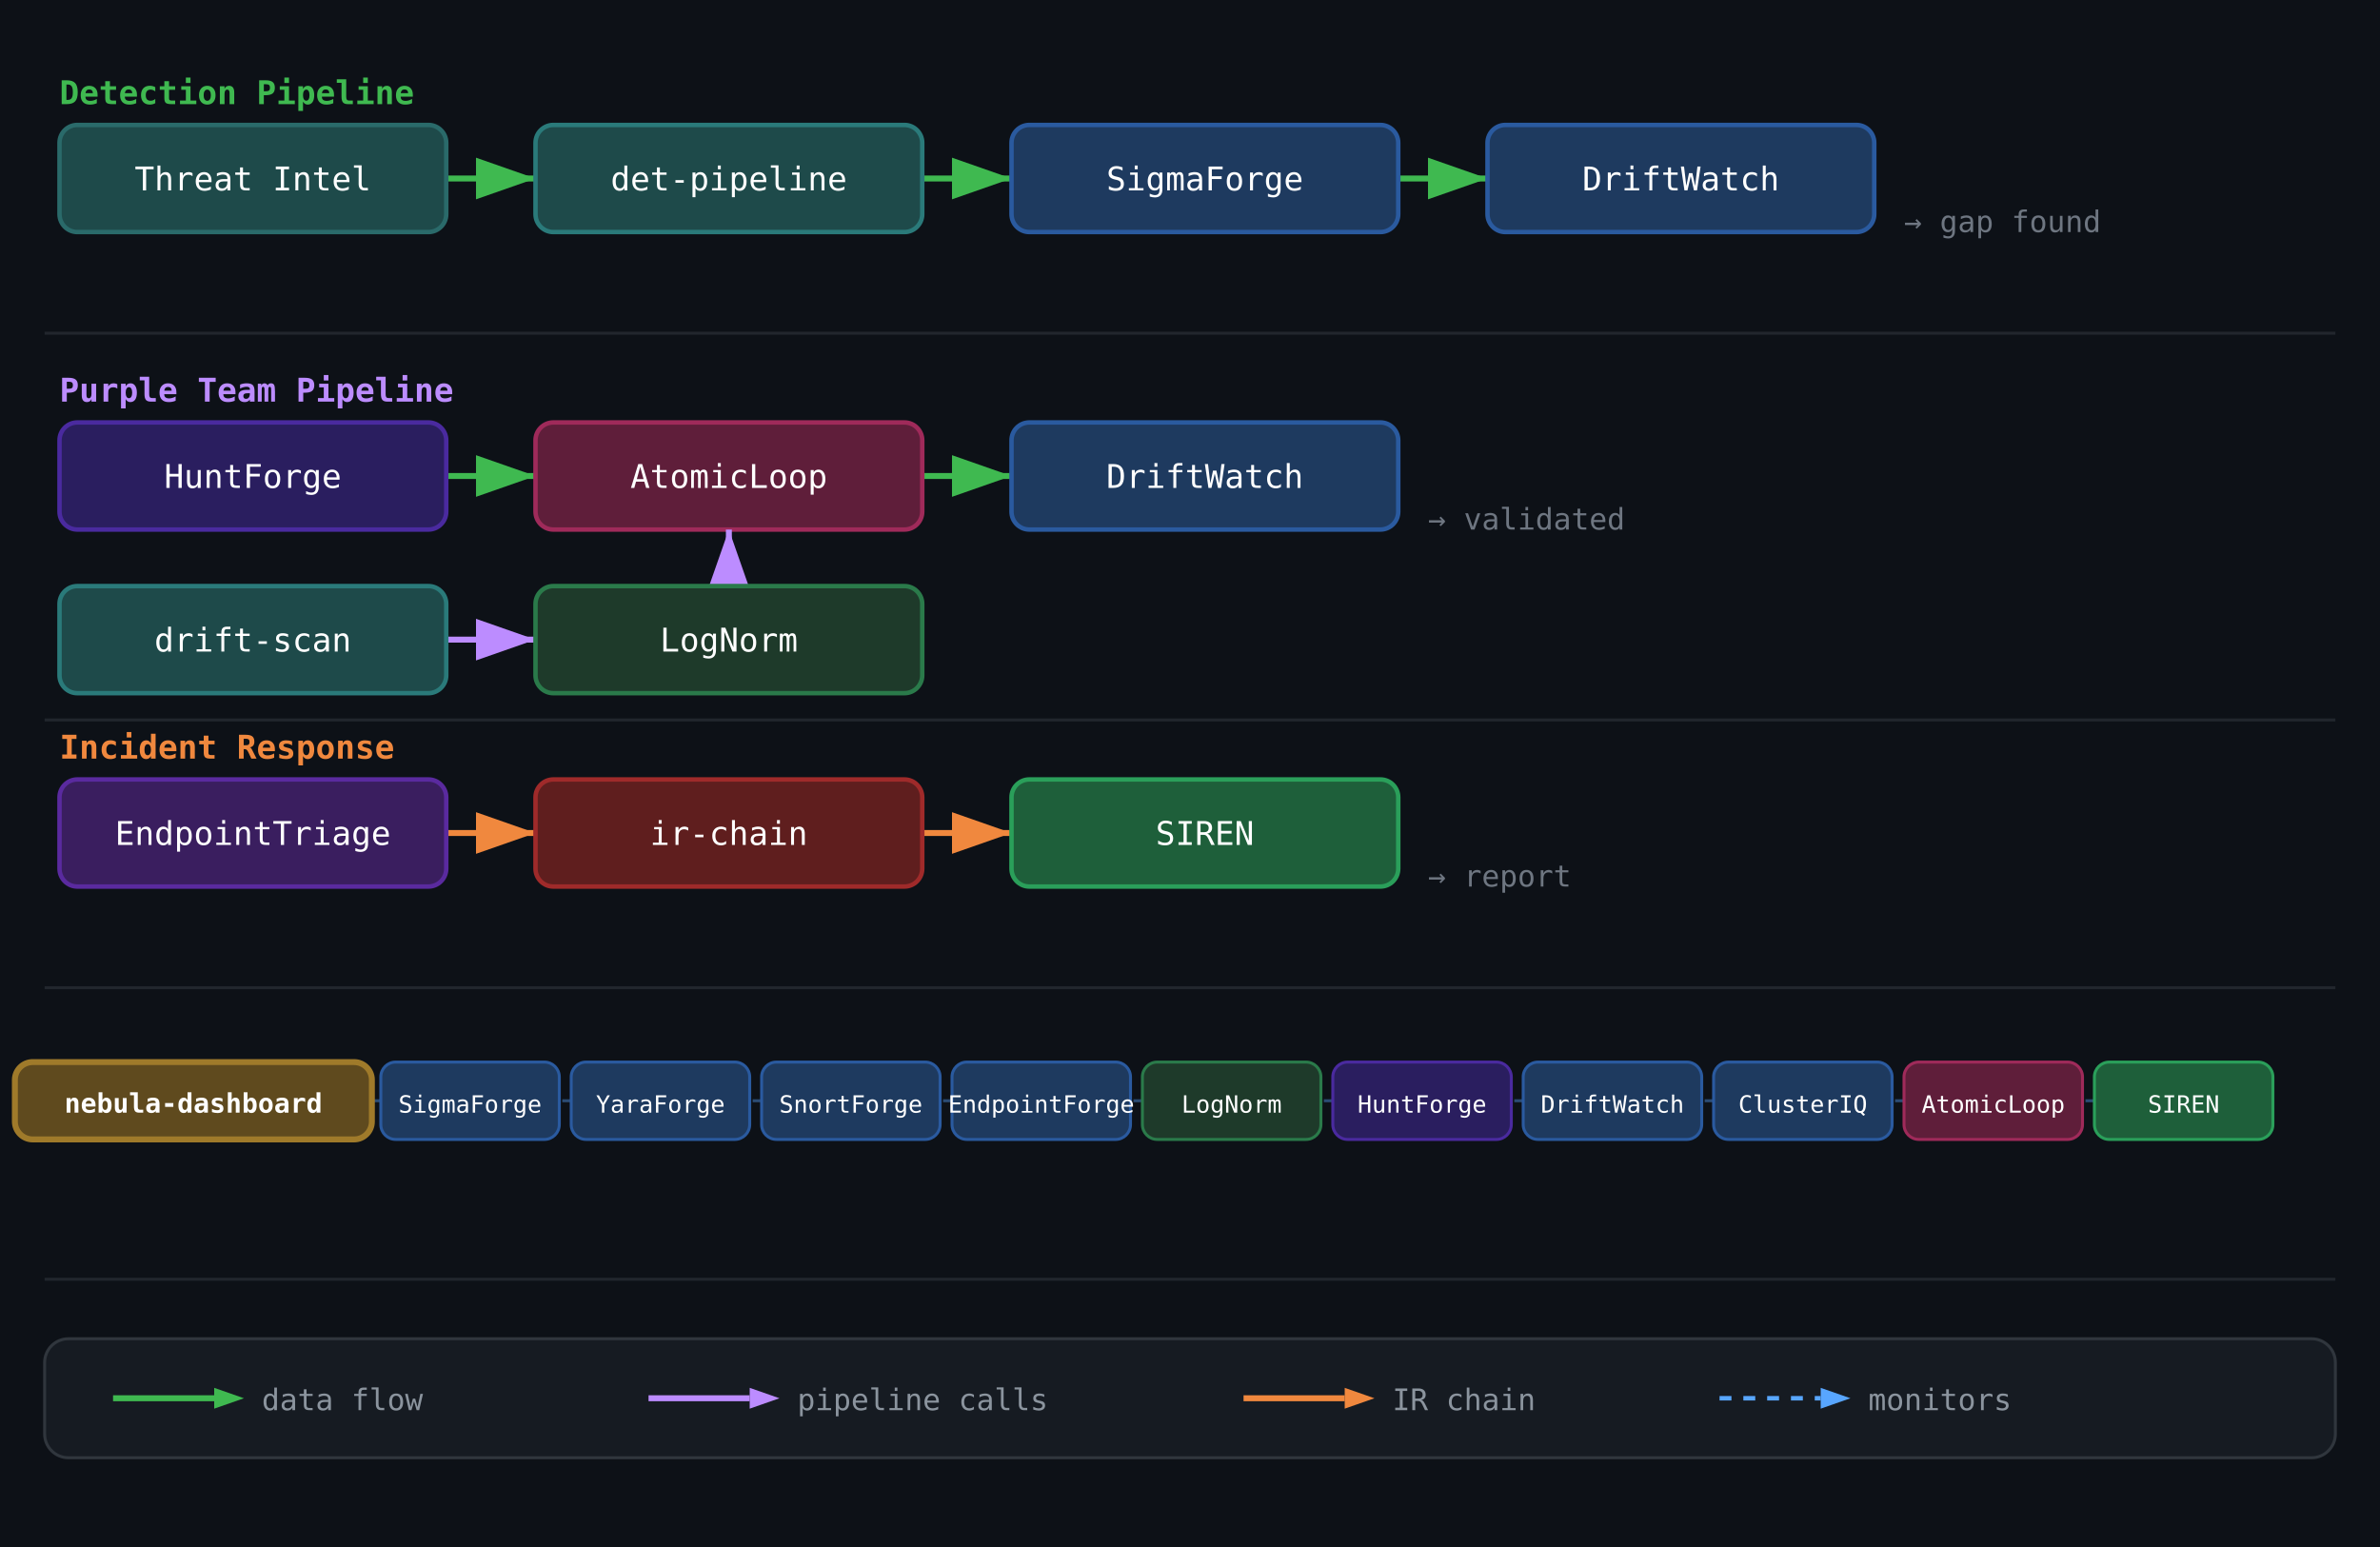
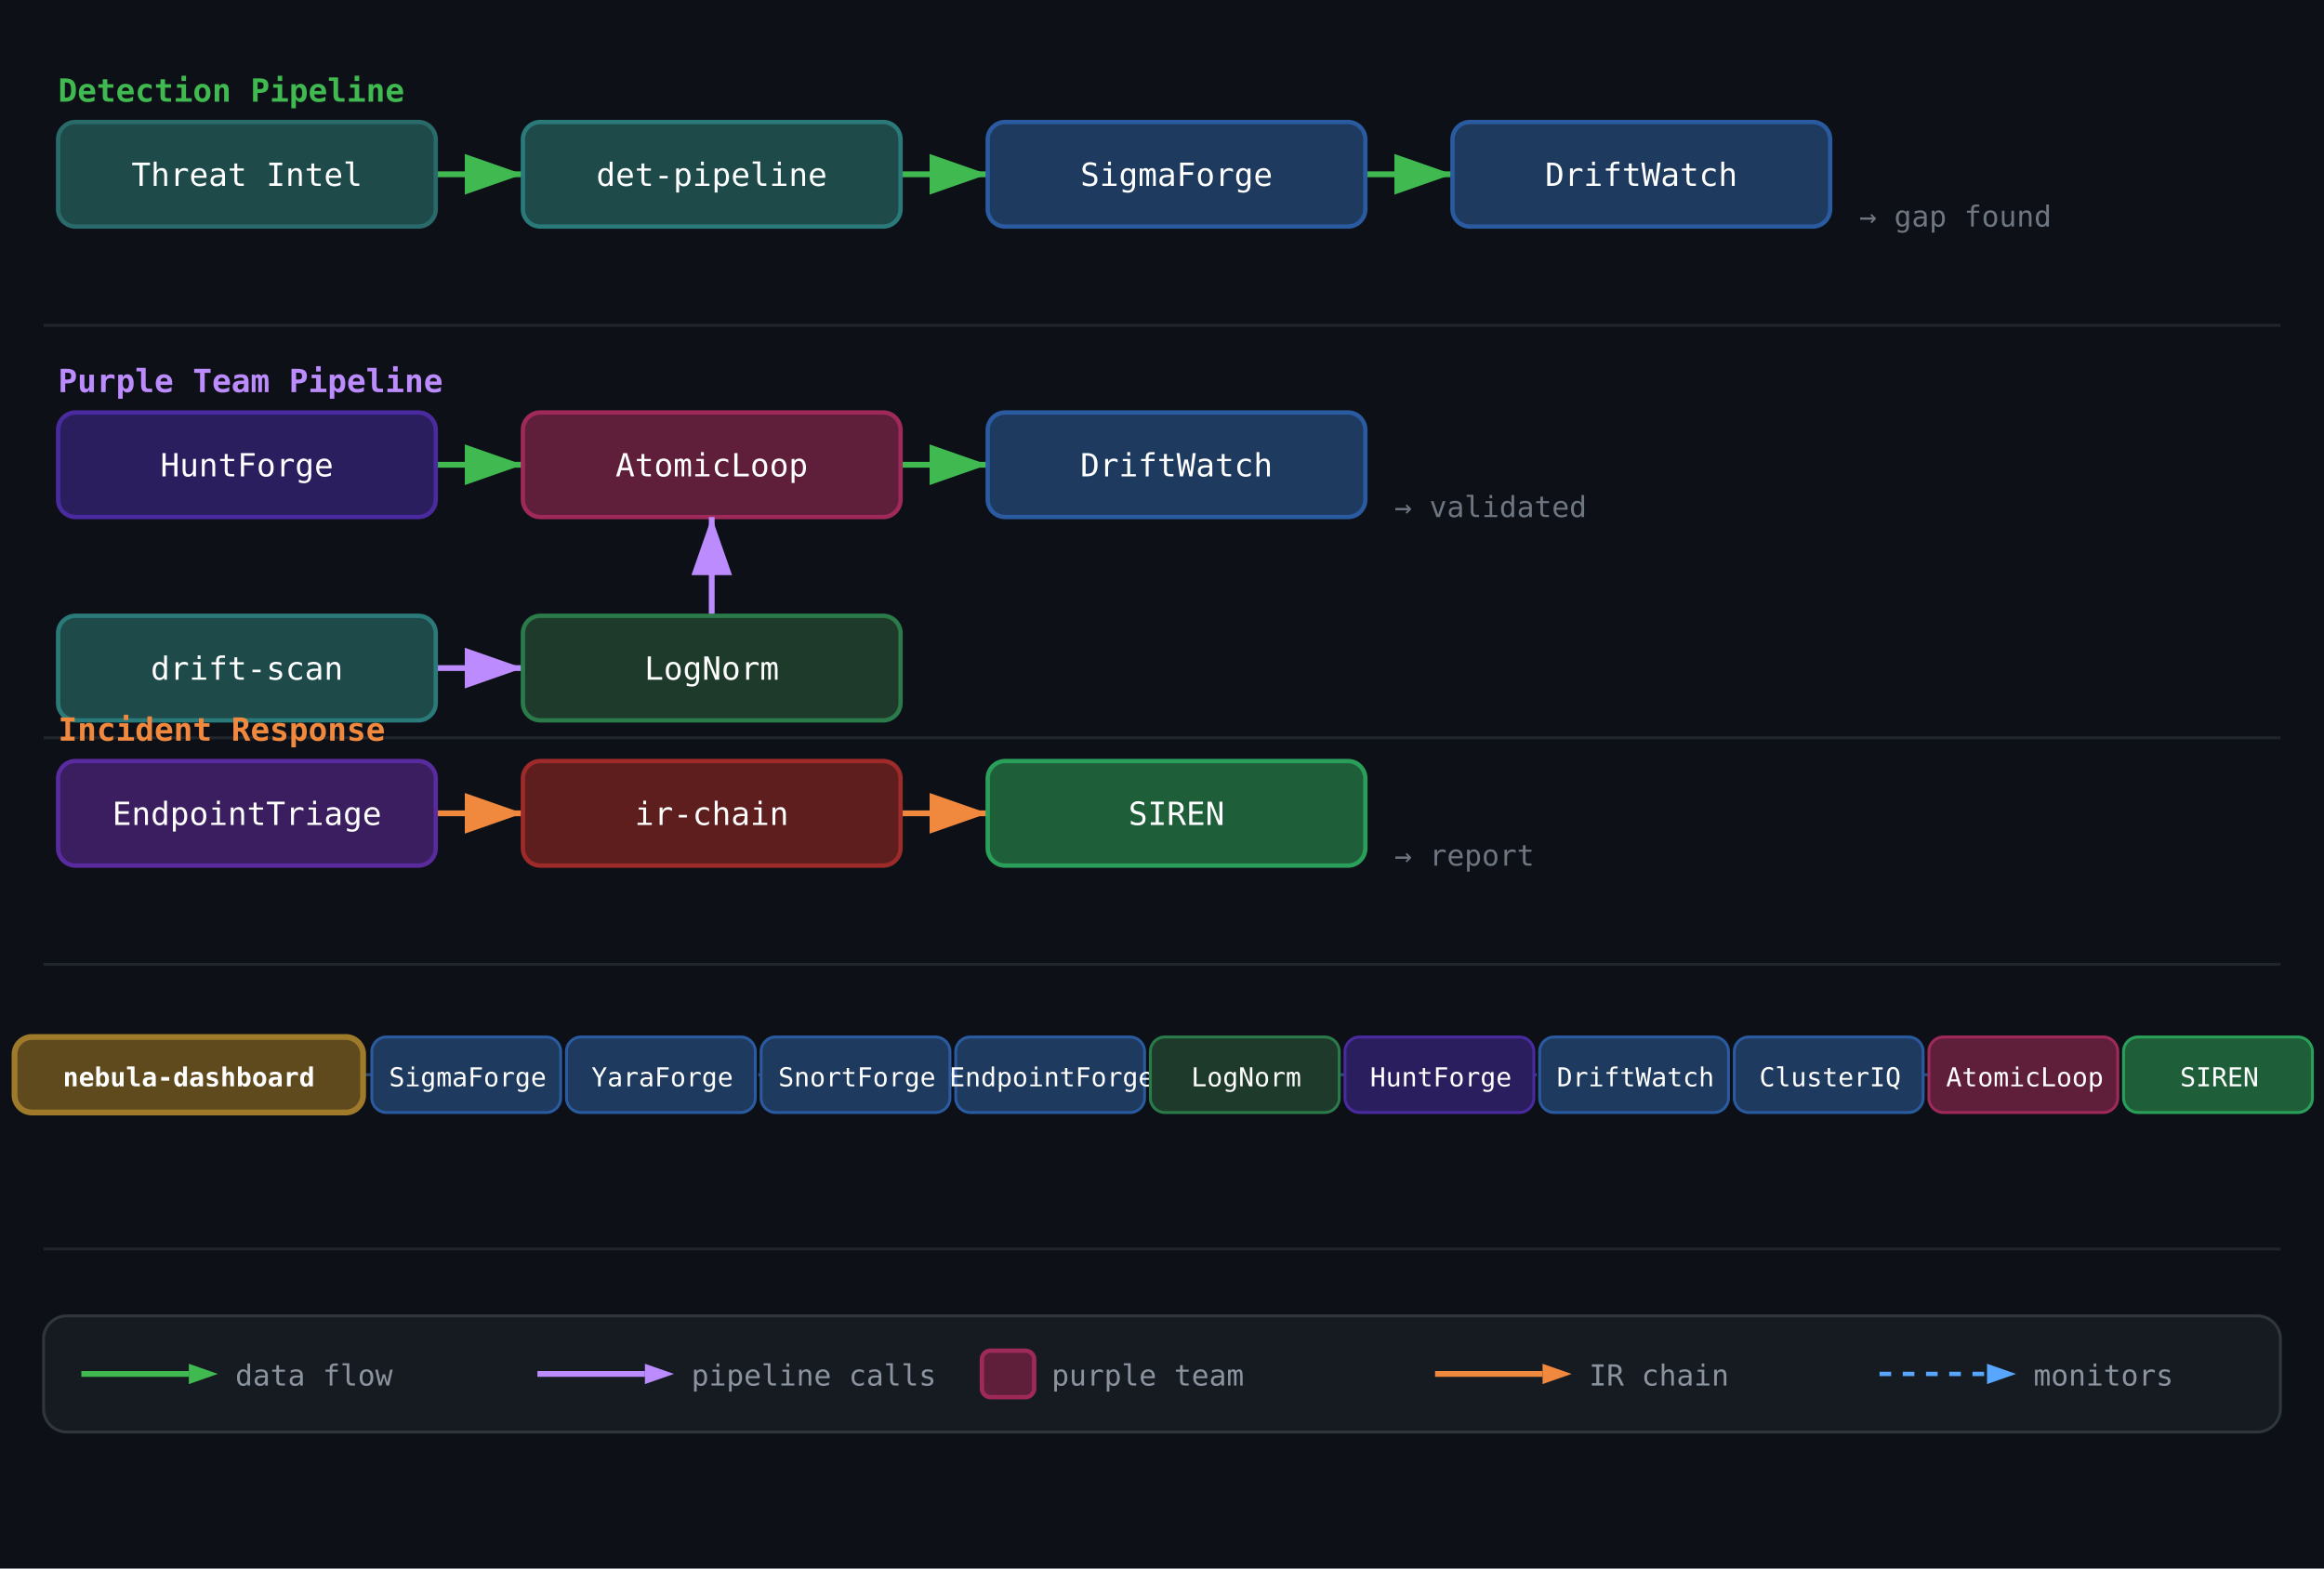
- <svg xmlns="http://www.w3.org/2000/svg" viewBox="0 0 800 520" width="800" height="520">
+ <svg xmlns="http://www.w3.org/2000/svg" viewBox="0 0 800 540" width="800" height="540">
  <defs>
    <marker id="arr-green" markerWidth="10" markerHeight="7" refX="10" refY="3.5" orient="auto">
      <polygon points="0 0,10 3.5,0 7" fill="#3fb950" />
    </marker>
    <marker id="arr-purple" markerWidth="10" markerHeight="7" refX="10" refY="3.5" orient="auto">
      <polygon points="0 0,10 3.5,0 7" fill="#bc8cff" />
    </marker>
    <marker id="arr-orange" markerWidth="10" markerHeight="7" refX="10" refY="3.5" orient="auto">
      <polygon points="0 0,10 3.5,0 7" fill="#f0883e" />
    </marker>
    <marker id="arr-blue" markerWidth="10" markerHeight="7" refX="10" refY="3.5" orient="auto">
      <polygon points="0 0,10 3.5,0 7" fill="#58a6ff" />
    </marker>
  </defs>
-   <rect width="800" height="520" fill="#0d1117" />
+   <rect width="800" height="540" fill="#0d1117" />
  <line x1="15" y1="112" x2="785" y2="112" stroke="#21262d" stroke-width="1" />
-   <line x1="15" y1="242" x2="785" y2="242" stroke="#21262d" stroke-width="1" />
+   <line x1="15" y1="254" x2="785" y2="254" stroke="#21262d" stroke-width="1" />
  <line x1="15" y1="332" x2="785" y2="332" stroke="#21262d" stroke-width="1" />
  <line x1="15" y1="430" x2="785" y2="430" stroke="#21262d" stroke-width="1" />
  <text x="20" y="35" font-family="monospace" font-size="11" font-weight="bold" fill="#3fb950">Detection Pipeline</text>
  <line x1="150" y1="60" x2="180" y2="60" stroke="#3fb950" stroke-width="2" marker-end="url(#arr-green)" />
  <line x1="310" y1="60" x2="340" y2="60" stroke="#3fb950" stroke-width="2" marker-end="url(#arr-green)" />
  <line x1="470" y1="60" x2="500" y2="60" stroke="#3fb950" stroke-width="2" marker-end="url(#arr-green)" />
  <rect x="20" y="42" width="130" height="36" rx="6" fill="#1e4a4a" stroke="#2a6a6a" stroke-width="1.5" />
  <text x="85" y="64" text-anchor="middle" font-family="monospace" font-size="11" fill="#ffffff">Threat Intel</text>
  <rect x="180" y="42" width="130" height="36" rx="6" fill="#1e4a4a" stroke="#2a7a7a" stroke-width="1.5" />
  <text x="245" y="64" text-anchor="middle" font-family="monospace" font-size="11" fill="#ffffff">det-pipeline</text>
  <rect x="340" y="42" width="130" height="36" rx="6" fill="#1e3a5f" stroke="#2a5a9f" stroke-width="1.5" />
  <text x="405" y="64" text-anchor="middle" font-family="monospace" font-size="11" fill="#ffffff">SigmaForge</text>
  <rect x="500" y="42" width="130" height="36" rx="6" fill="#1e3a5f" stroke="#2a5a9f" stroke-width="1.5" />
  <text x="565" y="64" text-anchor="middle" font-family="monospace" font-size="11" fill="#ffffff">DriftWatch</text>
  <text x="640" y="78" font-family="monospace" font-size="10" fill="#6e7681">→ gap found</text>
  <text x="20" y="135" font-family="monospace" font-size="11" font-weight="bold" fill="#bc8cff">Purple Team Pipeline</text>
  <line x1="150" y1="160" x2="180" y2="160" stroke="#3fb950" stroke-width="2" marker-end="url(#arr-green)" />
  <line x1="310" y1="160" x2="340" y2="160" stroke="#3fb950" stroke-width="2" marker-end="url(#arr-green)" />
  <rect x="20" y="142" width="130" height="36" rx="6" fill="#2a1e5f" stroke="#4a2a9f" stroke-width="1.5" />
  <text x="85" y="164" text-anchor="middle" font-family="monospace" font-size="11" fill="#ffffff">HuntForge</text>
  <rect x="180" y="142" width="130" height="36" rx="6" fill="#5f1e3a" stroke="#9f2a5a" stroke-width="1.5" />
  <text x="245" y="164" text-anchor="middle" font-family="monospace" font-size="11" fill="#ffffff">AtomicLoop</text>
  <rect x="340" y="142" width="130" height="36" rx="6" fill="#1e3a5f" stroke="#2a5a9f" stroke-width="1.5" />
  <text x="405" y="164" text-anchor="middle" font-family="monospace" font-size="11" fill="#ffffff">DriftWatch</text>
  <text x="480" y="178" font-family="monospace" font-size="10" fill="#6e7681">→ validated</text>
-   <line x1="150" y1="215" x2="180" y2="215" stroke="#bc8cff" stroke-width="2" marker-end="url(#arr-purple)" />
-   <line x1="245" y1="197" x2="245" y2="178" stroke="#bc8cff" stroke-width="2" marker-end="url(#arr-purple)" />
-   <rect x="20" y="197" width="130" height="36" rx="6" fill="#1e4a4a" stroke="#2a7a7a" stroke-width="1.5" />
-   <text x="85" y="219" text-anchor="middle" font-family="monospace" font-size="11" fill="#ffffff">drift-scan</text>
-   <rect x="180" y="197" width="130" height="36" rx="6" fill="#1e3a2a" stroke="#2a7a4a" stroke-width="1.5" />
-   <text x="245" y="219" text-anchor="middle" font-family="monospace" font-size="11" fill="#ffffff">LogNorm</text>
+   <line x1="150" y1="230" x2="180" y2="230" stroke="#bc8cff" stroke-width="2" marker-end="url(#arr-purple)" />
+   <line x1="245" y1="212" x2="245" y2="178" stroke="#bc8cff" stroke-width="2" marker-end="url(#arr-purple)" />
+   <rect x="20" y="212" width="130" height="36" rx="6" fill="#1e4a4a" stroke="#2a7a7a" stroke-width="1.5" />
+   <text x="85" y="234" text-anchor="middle" font-family="monospace" font-size="11" fill="#ffffff">drift-scan</text>
+   <rect x="180" y="212" width="130" height="36" rx="6" fill="#1e3a2a" stroke="#2a7a4a" stroke-width="1.5" />
+   <text x="245" y="234" text-anchor="middle" font-family="monospace" font-size="11" fill="#ffffff">LogNorm</text>
  <text x="20" y="255" font-family="monospace" font-size="11" font-weight="bold" fill="#f0883e">Incident Response</text>
  <line x1="150" y1="280" x2="180" y2="280" stroke="#f0883e" stroke-width="2" marker-end="url(#arr-orange)" />
  <line x1="310" y1="280" x2="340" y2="280" stroke="#f0883e" stroke-width="2" marker-end="url(#arr-orange)" />
  <rect x="20" y="262" width="130" height="36" rx="6" fill="#3a1e5f" stroke="#5a2a9f" stroke-width="1.5" />
  <text x="85" y="284" text-anchor="middle" font-family="monospace" font-size="11" fill="#ffffff">EndpointTriage</text>
  <rect x="180" y="262" width="130" height="36" rx="6" fill="#5f1e1e" stroke="#9f2a2a" stroke-width="1.5" />
  <text x="245" y="284" text-anchor="middle" font-family="monospace" font-size="11" fill="#ffffff">ir-chain</text>
  <rect x="340" y="262" width="130" height="36" rx="6" fill="#1e5f3a" stroke="#2a9f5a" stroke-width="1.5" />
  <text x="405" y="284" text-anchor="middle" font-family="monospace" font-size="11" fill="#ffffff">SIREN</text>
  <text x="480" y="298" font-family="monospace" font-size="10" fill="#6e7681">→ report</text>
-   <line x1="125" y1="370" x2="762" y2="370" stroke="#58a6ff" stroke-width="1" stroke-dasharray="4,4" opacity="0.4" />
+   <line x1="125" y1="370" x2="796" y2="370" stroke="#58a6ff" stroke-width="1" stroke-dasharray="4,4" opacity="0.4" />
  <rect x="5" y="357" width="120" height="26" rx="6" fill="#5f4a1e" stroke="#9f7a2a" stroke-width="2" />
  <text x="65" y="374" text-anchor="middle" font-family="monospace" font-size="9" font-weight="bold" fill="#ffffff">nebula-dashboard</text>
-   <rect x="128" y="357" width="60" height="26" rx="5" fill="#1e3a5f" stroke="#2a5a9f" stroke-width="1" />
-   <text x="158" y="374" text-anchor="middle" font-family="monospace" font-size="8" fill="#ffffff">SigmaForge</text>
-   <rect x="192" y="357" width="60" height="26" rx="5" fill="#1e3a5f" stroke="#2a5a9f" stroke-width="1" />
-   <text x="222" y="374" text-anchor="middle" font-family="monospace" font-size="8" fill="#ffffff">YaraForge</text>
-   <rect x="256" y="357" width="60" height="26" rx="5" fill="#1e3a5f" stroke="#2a5a9f" stroke-width="1" />
-   <text x="286" y="374" text-anchor="middle" font-family="monospace" font-size="8" fill="#ffffff">SnortForge</text>
-   <rect x="320" y="357" width="60" height="26" rx="5" fill="#1e3a5f" stroke="#2a5a9f" stroke-width="1" />
-   <text x="350" y="374" text-anchor="middle" font-family="monospace" font-size="8" fill="#ffffff">EndpointForge</text>
-   <rect x="384" y="357" width="60" height="26" rx="5" fill="#1e3a2a" stroke="#2a7a4a" stroke-width="1" />
-   <text x="414" y="374" text-anchor="middle" font-family="monospace" font-size="8" fill="#ffffff">LogNorm</text>
-   <rect x="448" y="357" width="60" height="26" rx="5" fill="#2a1e5f" stroke="#4a2a9f" stroke-width="1" />
-   <text x="478" y="374" text-anchor="middle" font-family="monospace" font-size="8" fill="#ffffff">HuntForge</text>
-   <rect x="512" y="357" width="60" height="26" rx="5" fill="#1e3a5f" stroke="#2a5a9f" stroke-width="1" />
-   <text x="542" y="374" text-anchor="middle" font-family="monospace" font-size="8" fill="#ffffff">DriftWatch</text>
-   <rect x="576" y="357" width="60" height="26" rx="5" fill="#1e3a5f" stroke="#2a5a9f" stroke-width="1" />
-   <text x="606" y="374" text-anchor="middle" font-family="monospace" font-size="8" fill="#ffffff">ClusterIQ</text>
-   <rect x="640" y="357" width="60" height="26" rx="5" fill="#5f1e3a" stroke="#9f2a5a" stroke-width="1" />
-   <text x="670" y="374" text-anchor="middle" font-family="monospace" font-size="8" fill="#ffffff">AtomicLoop</text>
-   <rect x="704" y="357" width="60" height="26" rx="5" fill="#1e5f3a" stroke="#2a9f5a" stroke-width="1" />
-   <text x="734" y="374" text-anchor="middle" font-family="monospace" font-size="8" fill="#ffffff">SIREN</text>
-   <rect x="15" y="450" width="770" height="40" rx="8" fill="#161b22" stroke="#30363d" stroke-width="1" />
-   <line x1="38" y1="470" x2="72" y2="470" stroke="#3fb950" stroke-width="2" />
-   <polygon points="72,466.5 82,470 72,473.5" fill="#3fb950" />
-   <text x="88" y="474" font-family="monospace" font-size="10" fill="#8b949e">data flow</text>
-   <line x1="218" y1="470" x2="252" y2="470" stroke="#bc8cff" stroke-width="2" />
-   <polygon points="252,466.5 262,470 252,473.5" fill="#bc8cff" />
-   <text x="268" y="474" font-family="monospace" font-size="10" fill="#8b949e">pipeline calls</text>
-   <line x1="418" y1="470" x2="452" y2="470" stroke="#f0883e" stroke-width="2" />
-   <polygon points="452,466.5 462,470 452,473.5" fill="#f0883e" />
-   <text x="468" y="474" font-family="monospace" font-size="10" fill="#8b949e">IR chain</text>
-   <line x1="578" y1="470" x2="612" y2="470" stroke="#58a6ff" stroke-width="1.5" stroke-dasharray="4,4" />
-   <polygon points="612,466.5 622,470 612,473.5" fill="#58a6ff" />
-   <text x="628" y="474" font-family="monospace" font-size="10" fill="#8b949e">monitors</text>
+   <rect x="128" y="357" width="65" height="26" rx="5" fill="#1e3a5f" stroke="#2a5a9f" stroke-width="1" />
+   <text x="161" y="374" text-anchor="middle" font-family="monospace" font-size="9" fill="#ffffff">SigmaForge</text>
+   <rect x="195" y="357" width="65" height="26" rx="5" fill="#1e3a5f" stroke="#2a5a9f" stroke-width="1" />
+   <text x="228" y="374" text-anchor="middle" font-family="monospace" font-size="9" fill="#ffffff">YaraForge</text>
+   <rect x="262" y="357" width="65" height="26" rx="5" fill="#1e3a5f" stroke="#2a5a9f" stroke-width="1" />
+   <text x="295" y="374" text-anchor="middle" font-family="monospace" font-size="9" fill="#ffffff">SnortForge</text>
+   <rect x="329" y="357" width="65" height="26" rx="5" fill="#1e3a5f" stroke="#2a5a9f" stroke-width="1" />
+   <text x="362" y="374" text-anchor="middle" font-family="monospace" font-size="9" fill="#ffffff">EndpointForge</text>
+   <rect x="396" y="357" width="65" height="26" rx="5" fill="#1e3a2a" stroke="#2a7a4a" stroke-width="1" />
+   <text x="429" y="374" text-anchor="middle" font-family="monospace" font-size="9" fill="#ffffff">LogNorm</text>
+   <rect x="463" y="357" width="65" height="26" rx="5" fill="#2a1e5f" stroke="#4a2a9f" stroke-width="1" />
+   <text x="496" y="374" text-anchor="middle" font-family="monospace" font-size="9" fill="#ffffff">HuntForge</text>
+   <rect x="530" y="357" width="65" height="26" rx="5" fill="#1e3a5f" stroke="#2a5a9f" stroke-width="1" />
+   <text x="563" y="374" text-anchor="middle" font-family="monospace" font-size="9" fill="#ffffff">DriftWatch</text>
+   <rect x="597" y="357" width="65" height="26" rx="5" fill="#1e3a5f" stroke="#2a5a9f" stroke-width="1" />
+   <text x="630" y="374" text-anchor="middle" font-family="monospace" font-size="9" fill="#ffffff">ClusterIQ</text>
+   <rect x="664" y="357" width="65" height="26" rx="5" fill="#5f1e3a" stroke="#9f2a5a" stroke-width="1" />
+   <text x="697" y="374" text-anchor="middle" font-family="monospace" font-size="9" fill="#ffffff">AtomicLoop</text>
+   <rect x="731" y="357" width="65" height="26" rx="5" fill="#1e5f3a" stroke="#2a9f5a" stroke-width="1" />
+   <text x="764" y="374" text-anchor="middle" font-family="monospace" font-size="9" fill="#ffffff">SIREN</text>
+   <rect x="15" y="453" width="770" height="40" rx="8" fill="#161b22" stroke="#30363d" stroke-width="1" />
+   <line x1="28" y1="473" x2="65" y2="473" stroke="#3fb950" stroke-width="2" />
+   <polygon points="65,469.5 75,473 65,476.5" fill="#3fb950" />
+   <text x="81" y="477" font-family="monospace" font-size="10" fill="#8b949e">data flow</text>
+   <line x1="185" y1="473" x2="222" y2="473" stroke="#bc8cff" stroke-width="2" />
+   <polygon points="222,469.5 232,473 222,476.5" fill="#bc8cff" />
+   <text x="238" y="477" font-family="monospace" font-size="10" fill="#8b949e">pipeline calls</text>
+   <rect x="338" y="465" width="18" height="16" rx="3" fill="#5f1e3a" stroke="#9f2a5a" stroke-width="1.5" />
+   <text x="362" y="477" font-family="monospace" font-size="10" fill="#8b949e">purple team</text>
+   <line x1="494" y1="473" x2="531" y2="473" stroke="#f0883e" stroke-width="2" />
+   <polygon points="531,469.5 541,473 531,476.5" fill="#f0883e" />
+   <text x="547" y="477" font-family="monospace" font-size="10" fill="#8b949e">IR chain</text>
+   <line x1="647" y1="473" x2="684" y2="473" stroke="#58a6ff" stroke-width="1.5" stroke-dasharray="4,4" />
+   <polygon points="684,469.5 694,473 684,476.5" fill="#58a6ff" />
+   <text x="700" y="477" font-family="monospace" font-size="10" fill="#8b949e">monitors</text>
</svg>
